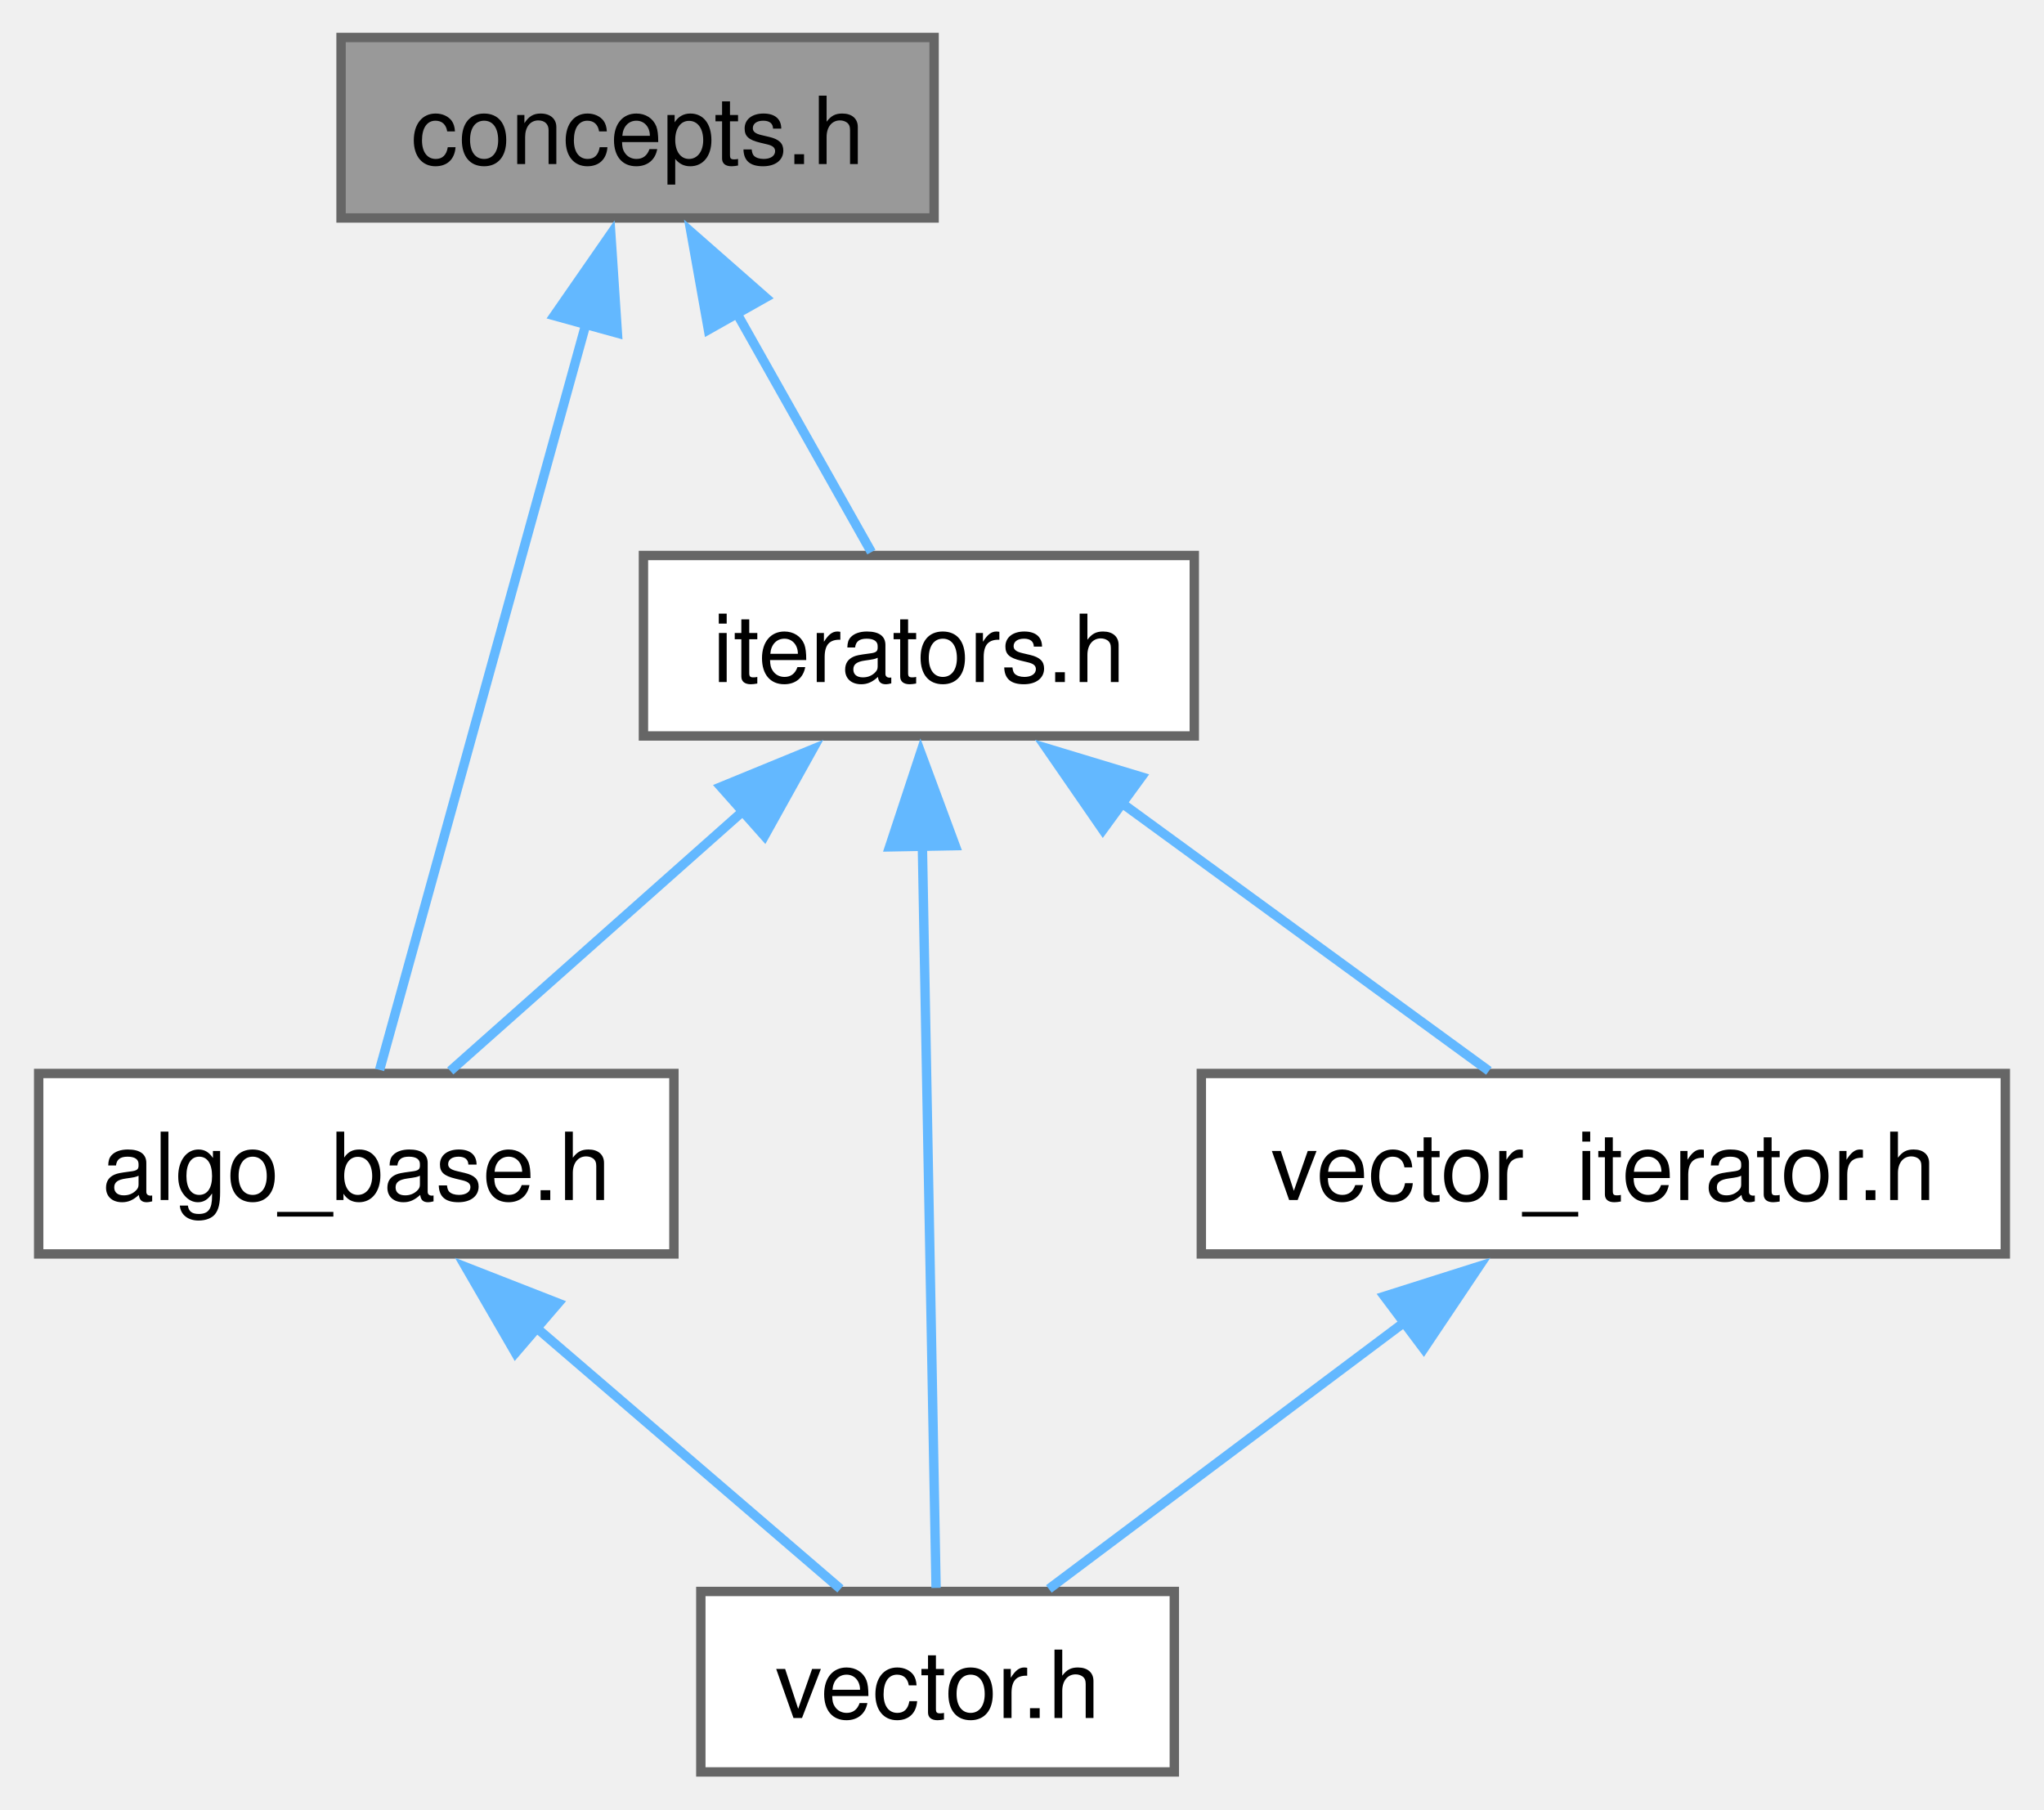
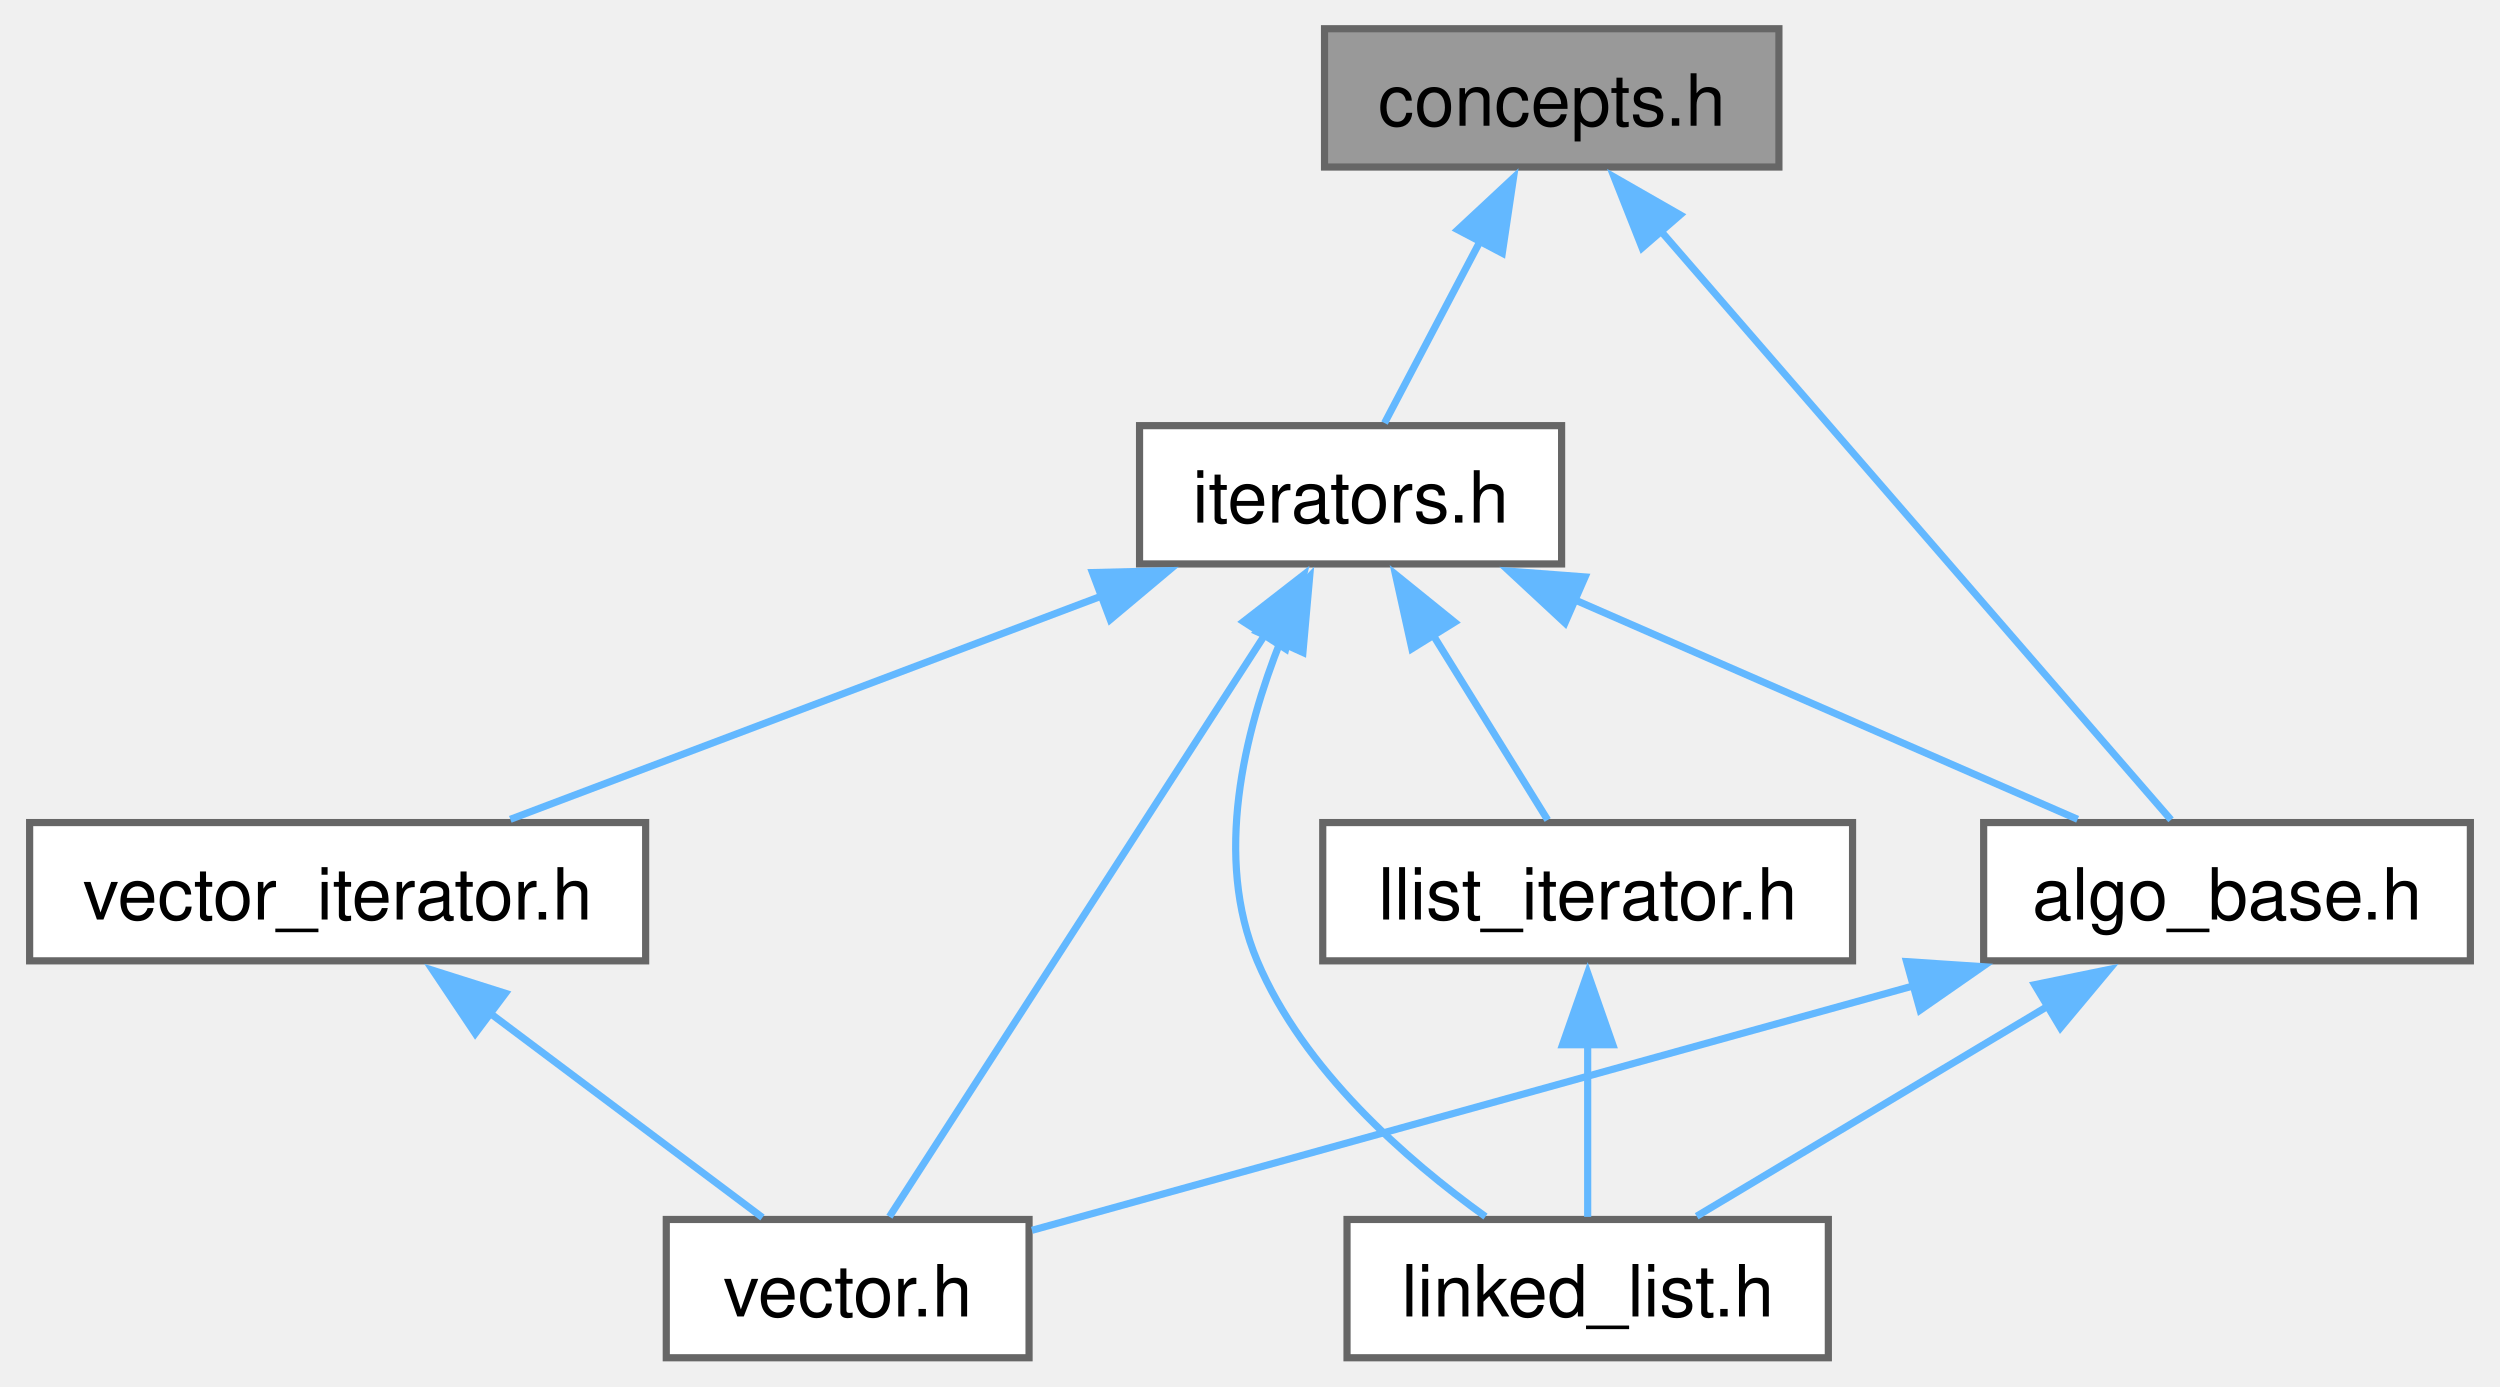
- <svg xmlns="http://www.w3.org/2000/svg" xmlns:xlink="http://www.w3.org/1999/xlink" width="218pt" height="193pt" viewBox="0.00 0.00 217.75 193.00">
+ <svg xmlns="http://www.w3.org/2000/svg" xmlns:xlink="http://www.w3.org/1999/xlink" width="348pt" height="193pt" viewBox="0.00 0.00 347.75 193.00">
  <g id="graph0" class="graph" transform="scale(1 1) rotate(0) translate(4 189)">
    <g id="Node000001" class="node">
      <g id="a_Node000001">
        <a xlink:title=" ">
-           <polygon fill="#999999" stroke="#666666" points="95.5,-185 32.25,-185 32.25,-165.75 95.5,-165.75 95.5,-185" />
-           <text text-anchor="middle" x="63.88" y="-171.5" font-family="Helvetica,sans-Serif" font-size="10.00">concepts.h</text>
+           <polygon fill="#999999" stroke="#666666" points="243.5,-185 180.25,-185 180.25,-165.75 243.5,-165.75 243.5,-185" />
+           <text text-anchor="middle" x="211.88" y="-171.5" font-family="Helvetica,sans-Serif" font-size="10.00">concepts.h</text>
        </a>
      </g>
    </g>
    <g id="Node000002" class="node">
      <g id="a_Node000002">
        <a xlink:href="algo__base_8h.html" target="_top" xlink:title=" ">
-           <polygon fill="white" stroke="#666666" points="67.75,-74.5 0,-74.5 0,-55.25 67.75,-55.25 67.75,-74.5" />
-           <text text-anchor="middle" x="33.88" y="-61" font-family="Helvetica,sans-Serif" font-size="10.00">algo_base.h</text>
+           <polygon fill="white" stroke="#666666" points="339.75,-74.5 272,-74.5 272,-55.25 339.75,-55.25 339.75,-74.5" />
+           <text text-anchor="middle" x="305.88" y="-61" font-family="Helvetica,sans-Serif" font-size="10.00">algo_base.h</text>
        </a>
      </g>
    </g>
    <g id="edge1_Node000001_Node000002" class="edge">
      <g id="a_edge1_Node000001_Node000002">
        <a xlink:title=" ">
-           <path fill="none" stroke="#63b8ff" d="M58.43,-154.68C51.88,-131.01 41.18,-92.3 36.36,-74.88" />
-           <polygon fill="#63b8ff" stroke="#63b8ff" points="54.98,-155.33 61.02,-164.04 61.72,-153.47 54.98,-155.33" />
+           <path fill="none" stroke="#63b8ff" d="M227,-156.91C247.27,-133.52 282.49,-92.86 298.08,-74.88" />
+           <polygon fill="#63b8ff" stroke="#63b8ff" points="224.46,-154.5 220.56,-164.35 229.75,-159.09 224.46,-154.5" />
        </a>
      </g>
    </g>
-     <g id="Node000004" class="node">
-       <g id="a_Node000004">
+     <g id="Node000005" class="node">
+       <g id="a_Node000005">
        <a xlink:href="iterators_8h.html" target="_top" xlink:title=" ">
-           <polygon fill="white" stroke="#666666" points="123.25,-129.75 64.5,-129.75 64.5,-110.5 123.25,-110.5 123.25,-129.75" />
-           <text text-anchor="middle" x="93.88" y="-116.25" font-family="Helvetica,sans-Serif" font-size="10.00">iterators.h</text>
+           <polygon fill="white" stroke="#666666" points="213.25,-129.75 154.5,-129.75 154.5,-110.5 213.25,-110.5 213.25,-129.75" />
+           <text text-anchor="middle" x="183.88" y="-116.25" font-family="Helvetica,sans-Serif" font-size="10.00">iterators.h</text>
        </a>
      </g>
    </g>
-     <g id="edge3_Node000001_Node000004" class="edge">
-       <g id="a_edge3_Node000001_Node000004">
+     <g id="edge4_Node000001_Node000005" class="edge">
+       <g id="a_edge4_Node000001_Node000005">
        <a xlink:title=" ">
-           <path fill="none" stroke="#63b8ff" d="M74.46,-155.58C79.34,-146.92 84.9,-137.06 88.81,-130.11" />
-           <polygon fill="#63b8ff" stroke="#63b8ff" points="71.43,-153.83 69.57,-164.26 77.53,-157.27 71.43,-153.83" />
+           <path fill="none" stroke="#63b8ff" d="M201.99,-155.58C197.44,-146.92 192.25,-137.06 188.6,-130.11" />
+           <polygon fill="#63b8ff" stroke="#63b8ff" points="198.8,-157.02 206.55,-164.24 204.99,-153.76 198.8,-157.02" />
        </a>
      </g>
    </g>
    <g id="Node000003" class="node">
      <g id="a_Node000003">
-         <a xlink:href="vector_8h.html" target="_top" xlink:title=" ">
-           <polygon fill="white" stroke="#666666" points="121.12,-19.25 70.62,-19.25 70.62,0 121.12,0 121.12,-19.25" />
-           <text text-anchor="middle" x="95.88" y="-5.75" font-family="Helvetica,sans-Serif" font-size="10.00">vector.h</text>
+         <a xlink:href="linked__list_8h.html" target="_top" xlink:title=" ">
+           <polygon fill="white" stroke="#666666" points="250.38,-19.25 183.38,-19.25 183.38,0 250.38,0 250.38,-19.25" />
+           <text text-anchor="middle" x="216.88" y="-5.75" font-family="Helvetica,sans-Serif" font-size="10.00">linked_list.h</text>
        </a>
      </g>
    </g>
    <g id="edge2_Node000002_Node000003" class="edge">
      <g id="a_edge2_Node000002_Node000003">
        <a xlink:title=" ">
-           <path fill="none" stroke="#63b8ff" d="M53.07,-47.39C63.78,-38.19 76.69,-27.1 85.51,-19.52" />
-           <polygon fill="#63b8ff" stroke="#63b8ff" points="50.85,-44.69 45.54,-53.86 55.41,-50 50.85,-44.69" />
+           <path fill="none" stroke="#63b8ff" d="M281.14,-49.07C265.39,-39.65 245.5,-27.75 232.05,-19.7" />
+           <polygon fill="#63b8ff" stroke="#63b8ff" points="279.1,-51.93 289.48,-54.06 282.69,-45.93 279.1,-51.93" />
        </a>
      </g>
    </g>
-     <g id="edge4_Node000004_Node000002" class="edge">
-       <g id="a_edge4_Node000004_Node000002">
-         <a xlink:title=" ">
-           <path fill="none" stroke="#63b8ff" d="M75.3,-102.64C64.94,-93.44 52.44,-82.35 43.9,-74.77" />
-           <polygon fill="#63b8ff" stroke="#63b8ff" points="72.76,-105.07 82.56,-109.09 77.41,-99.83 72.76,-105.07" />
+     <g id="Node000004" class="node">
+       <g id="a_Node000004">
+         <a xlink:href="vector_8h.html" target="_top" xlink:title=" ">
+           <polygon fill="white" stroke="#666666" points="139.12,-19.25 88.62,-19.25 88.62,0 139.12,0 139.12,-19.25" />
+           <text text-anchor="middle" x="113.88" y="-5.75" font-family="Helvetica,sans-Serif" font-size="10.00">vector.h</text>
        </a>
      </g>
    </g>
-     <g id="edge5_Node000004_Node000003" class="edge">
-       <g id="a_edge5_Node000004_Node000003">
+     <g id="edge3_Node000002_Node000004" class="edge">
+       <g id="a_edge3_Node000002_Node000004">
        <a xlink:title=" ">
-           <path fill="none" stroke="#63b8ff" d="M94.25,-98.78C94.69,-75.05 95.39,-36.89 95.71,-19.63" />
-           <polygon fill="#63b8ff" stroke="#63b8ff" points="90.75,-98.67 94.07,-108.73 97.75,-98.8 90.75,-98.67" />
+           <path fill="none" stroke="#63b8ff" d="M262.59,-51.87C224.71,-41.36 170.96,-26.46 139.52,-17.74" />
+           <polygon fill="#63b8ff" stroke="#63b8ff" points="261.27,-55.14 271.85,-54.44 263.15,-48.39 261.27,-55.14" />
        </a>
      </g>
    </g>
-     <g id="Node000005" class="node">
-       <g id="a_Node000005">
-         <a xlink:href="vector__iterator_8h.html" target="_top" xlink:title=" ">
-           <polygon fill="white" stroke="#666666" points="209.75,-74.5 124,-74.5 124,-55.25 209.75,-55.25 209.75,-74.5" />
-           <text text-anchor="middle" x="166.88" y="-61" font-family="Helvetica,sans-Serif" font-size="10.00">vector_iterator.h</text>
+     <g id="edge5_Node000005_Node000002" class="edge">
+       <g id="a_edge5_Node000005_Node000002">
+         <a xlink:title=" ">
+           <path fill="none" stroke="#63b8ff" d="M215.04,-105.52C237.02,-95.93 265.85,-83.34 285.08,-74.95" />
+           <polygon fill="#63b8ff" stroke="#63b8ff" points="213.72,-102.28 205.96,-109.49 216.52,-108.69 213.72,-102.28" />
        </a>
      </g>
    </g>
-     <g id="edge6_Node000004_Node000005" class="edge">
-       <g id="a_edge6_Node000004_Node000005">
+     <g id="edge6_Node000005_Node000003" class="edge">
+       <g id="a_edge6_Node000005_Node000003">
        <a xlink:title=" ">
-           <path fill="none" stroke="#63b8ff" d="M115.34,-103.47C128.16,-94.12 143.97,-82.58 154.67,-74.77" />
-           <polygon fill="#63b8ff" stroke="#63b8ff" points="113.5,-100.48 107.48,-109.2 117.62,-106.13 113.5,-100.48" />
+           <path fill="none" stroke="#63b8ff" d="M174.22,-100C169.02,-86.99 164.8,-69.6 170.88,-55.25 177.29,-40.08 191.66,-27.54 202.65,-19.65" />
+           <polygon fill="#63b8ff" stroke="#63b8ff" points="170.86,-101.07 178.18,-108.74 177.24,-98.18 170.86,-101.07" />
        </a>
      </g>
    </g>
-     <g id="edge7_Node000005_Node000003" class="edge">
-       <g id="a_edge7_Node000005_Node000003">
+     <g id="edge9_Node000005_Node000004" class="edge">
+       <g id="a_edge9_Node000005_Node000004">
        <a xlink:title=" ">
-           <path fill="none" stroke="#63b8ff" d="M145.63,-47.94C133.23,-38.64 118.05,-27.26 107.74,-19.52" />
-           <polygon fill="#63b8ff" stroke="#63b8ff" points="143.52,-50.73 153.62,-53.93 147.72,-45.13 143.52,-50.73" />
+           <path fill="none" stroke="#63b8ff" d="M172,-100.72C156.82,-77.19 131.13,-37.37 119.68,-19.63" />
+           <polygon fill="#63b8ff" stroke="#63b8ff" points="168.96,-102.47 177.33,-108.97 174.85,-98.67 168.96,-102.47" />
+         </a>
+       </g>
+     </g>
+     <g id="Node000006" class="node">
+       <g id="a_Node000006">
+         <a xlink:href="llist__iterator_8h.html" target="_top" xlink:title=" ">
+           <polygon fill="white" stroke="#666666" points="253.75,-74.5 180,-74.5 180,-55.25 253.75,-55.25 253.75,-74.5" />
+           <text text-anchor="middle" x="216.88" y="-61" font-family="Helvetica,sans-Serif" font-size="10.00">llist_iterator.h</text>
+         </a>
+       </g>
+     </g>
+     <g id="edge7_Node000005_Node000006" class="edge">
+       <g id="a_edge7_Node000005_Node000006">
+         <a xlink:title=" ">
+           <path fill="none" stroke="#63b8ff" d="M195.35,-100.62C200.75,-91.89 206.95,-81.89 211.31,-74.86" />
+           <polygon fill="#63b8ff" stroke="#63b8ff" points="192.41,-98.7 190.12,-109.05 198.36,-102.39 192.41,-98.7" />
+         </a>
+       </g>
+     </g>
+     <g id="Node000007" class="node">
+       <g id="a_Node000007">
+         <a xlink:href="vector__iterator_8h.html" target="_top" xlink:title=" ">
+           <polygon fill="white" stroke="#666666" points="85.75,-74.5 0,-74.5 0,-55.25 85.75,-55.25 85.75,-74.5" />
+           <text text-anchor="middle" x="42.88" y="-61" font-family="Helvetica,sans-Serif" font-size="10.00">vector_iterator.h</text>
+         </a>
+       </g>
+     </g>
+     <g id="edge10_Node000005_Node000007" class="edge">
+       <g id="a_edge10_Node000005_Node000007">
+         <a xlink:title=" ">
+           <path fill="none" stroke="#63b8ff" d="M149.24,-106.04C123.67,-96.39 89.54,-83.5 66.91,-74.95" />
+           <polygon fill="#63b8ff" stroke="#63b8ff" points="147.95,-109.3 158.54,-109.56 150.42,-102.75 147.95,-109.3" />
+         </a>
+       </g>
+     </g>
+     <g id="edge8_Node000006_Node000003" class="edge">
+       <g id="a_edge8_Node000006_Node000003">
+         <a xlink:title=" ">
+           <path fill="none" stroke="#63b8ff" d="M216.88,-43.63C216.88,-35.34 216.88,-26.17 216.88,-19.61" />
+           <polygon fill="#63b8ff" stroke="#63b8ff" points="213.38,-43.57 216.88,-53.57 220.38,-43.57 213.38,-43.57" />
+         </a>
+       </g>
+     </g>
+     <g id="edge11_Node000007_Node000004" class="edge">
+       <g id="a_edge11_Node000007_Node000004">
+         <a xlink:title=" ">
+           <path fill="none" stroke="#63b8ff" d="M64.12,-47.94C76.52,-38.64 91.7,-27.26 102.01,-19.52" />
+           <polygon fill="#63b8ff" stroke="#63b8ff" points="62.03,-45.13 56.13,-53.93 66.23,-50.73 62.03,-45.13" />
        </a>
      </g>
    </g>
  </g>
</svg>
